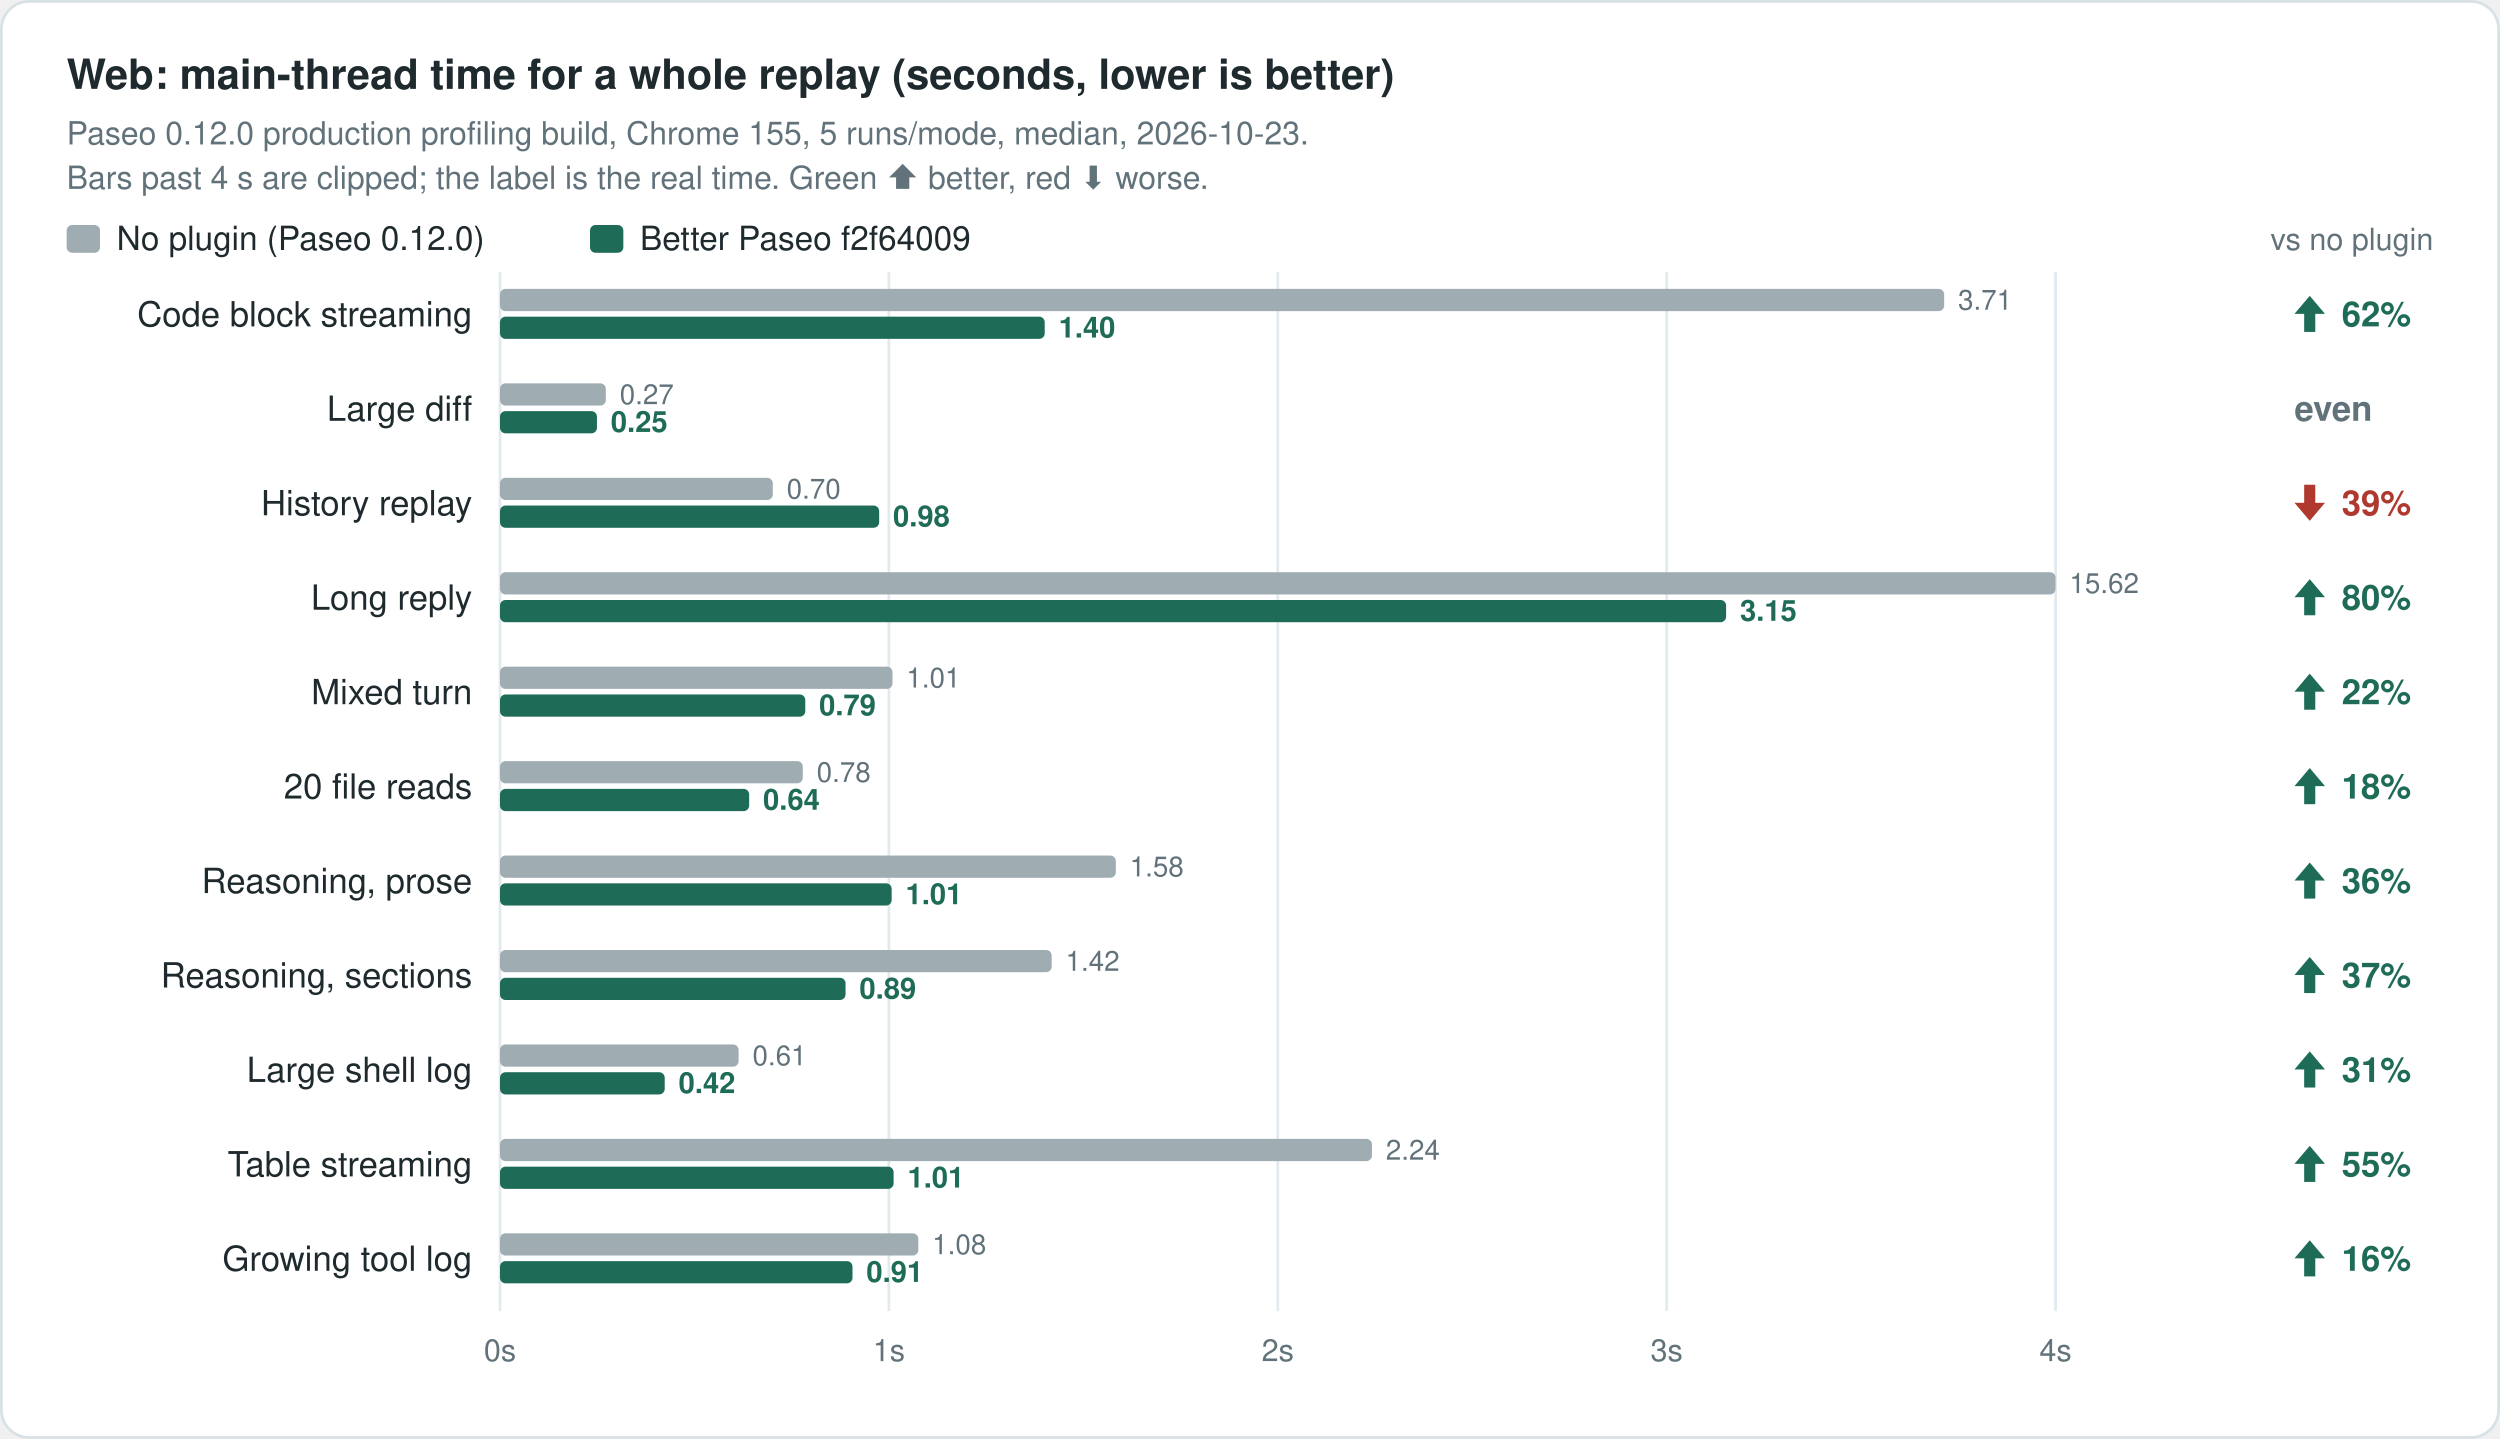
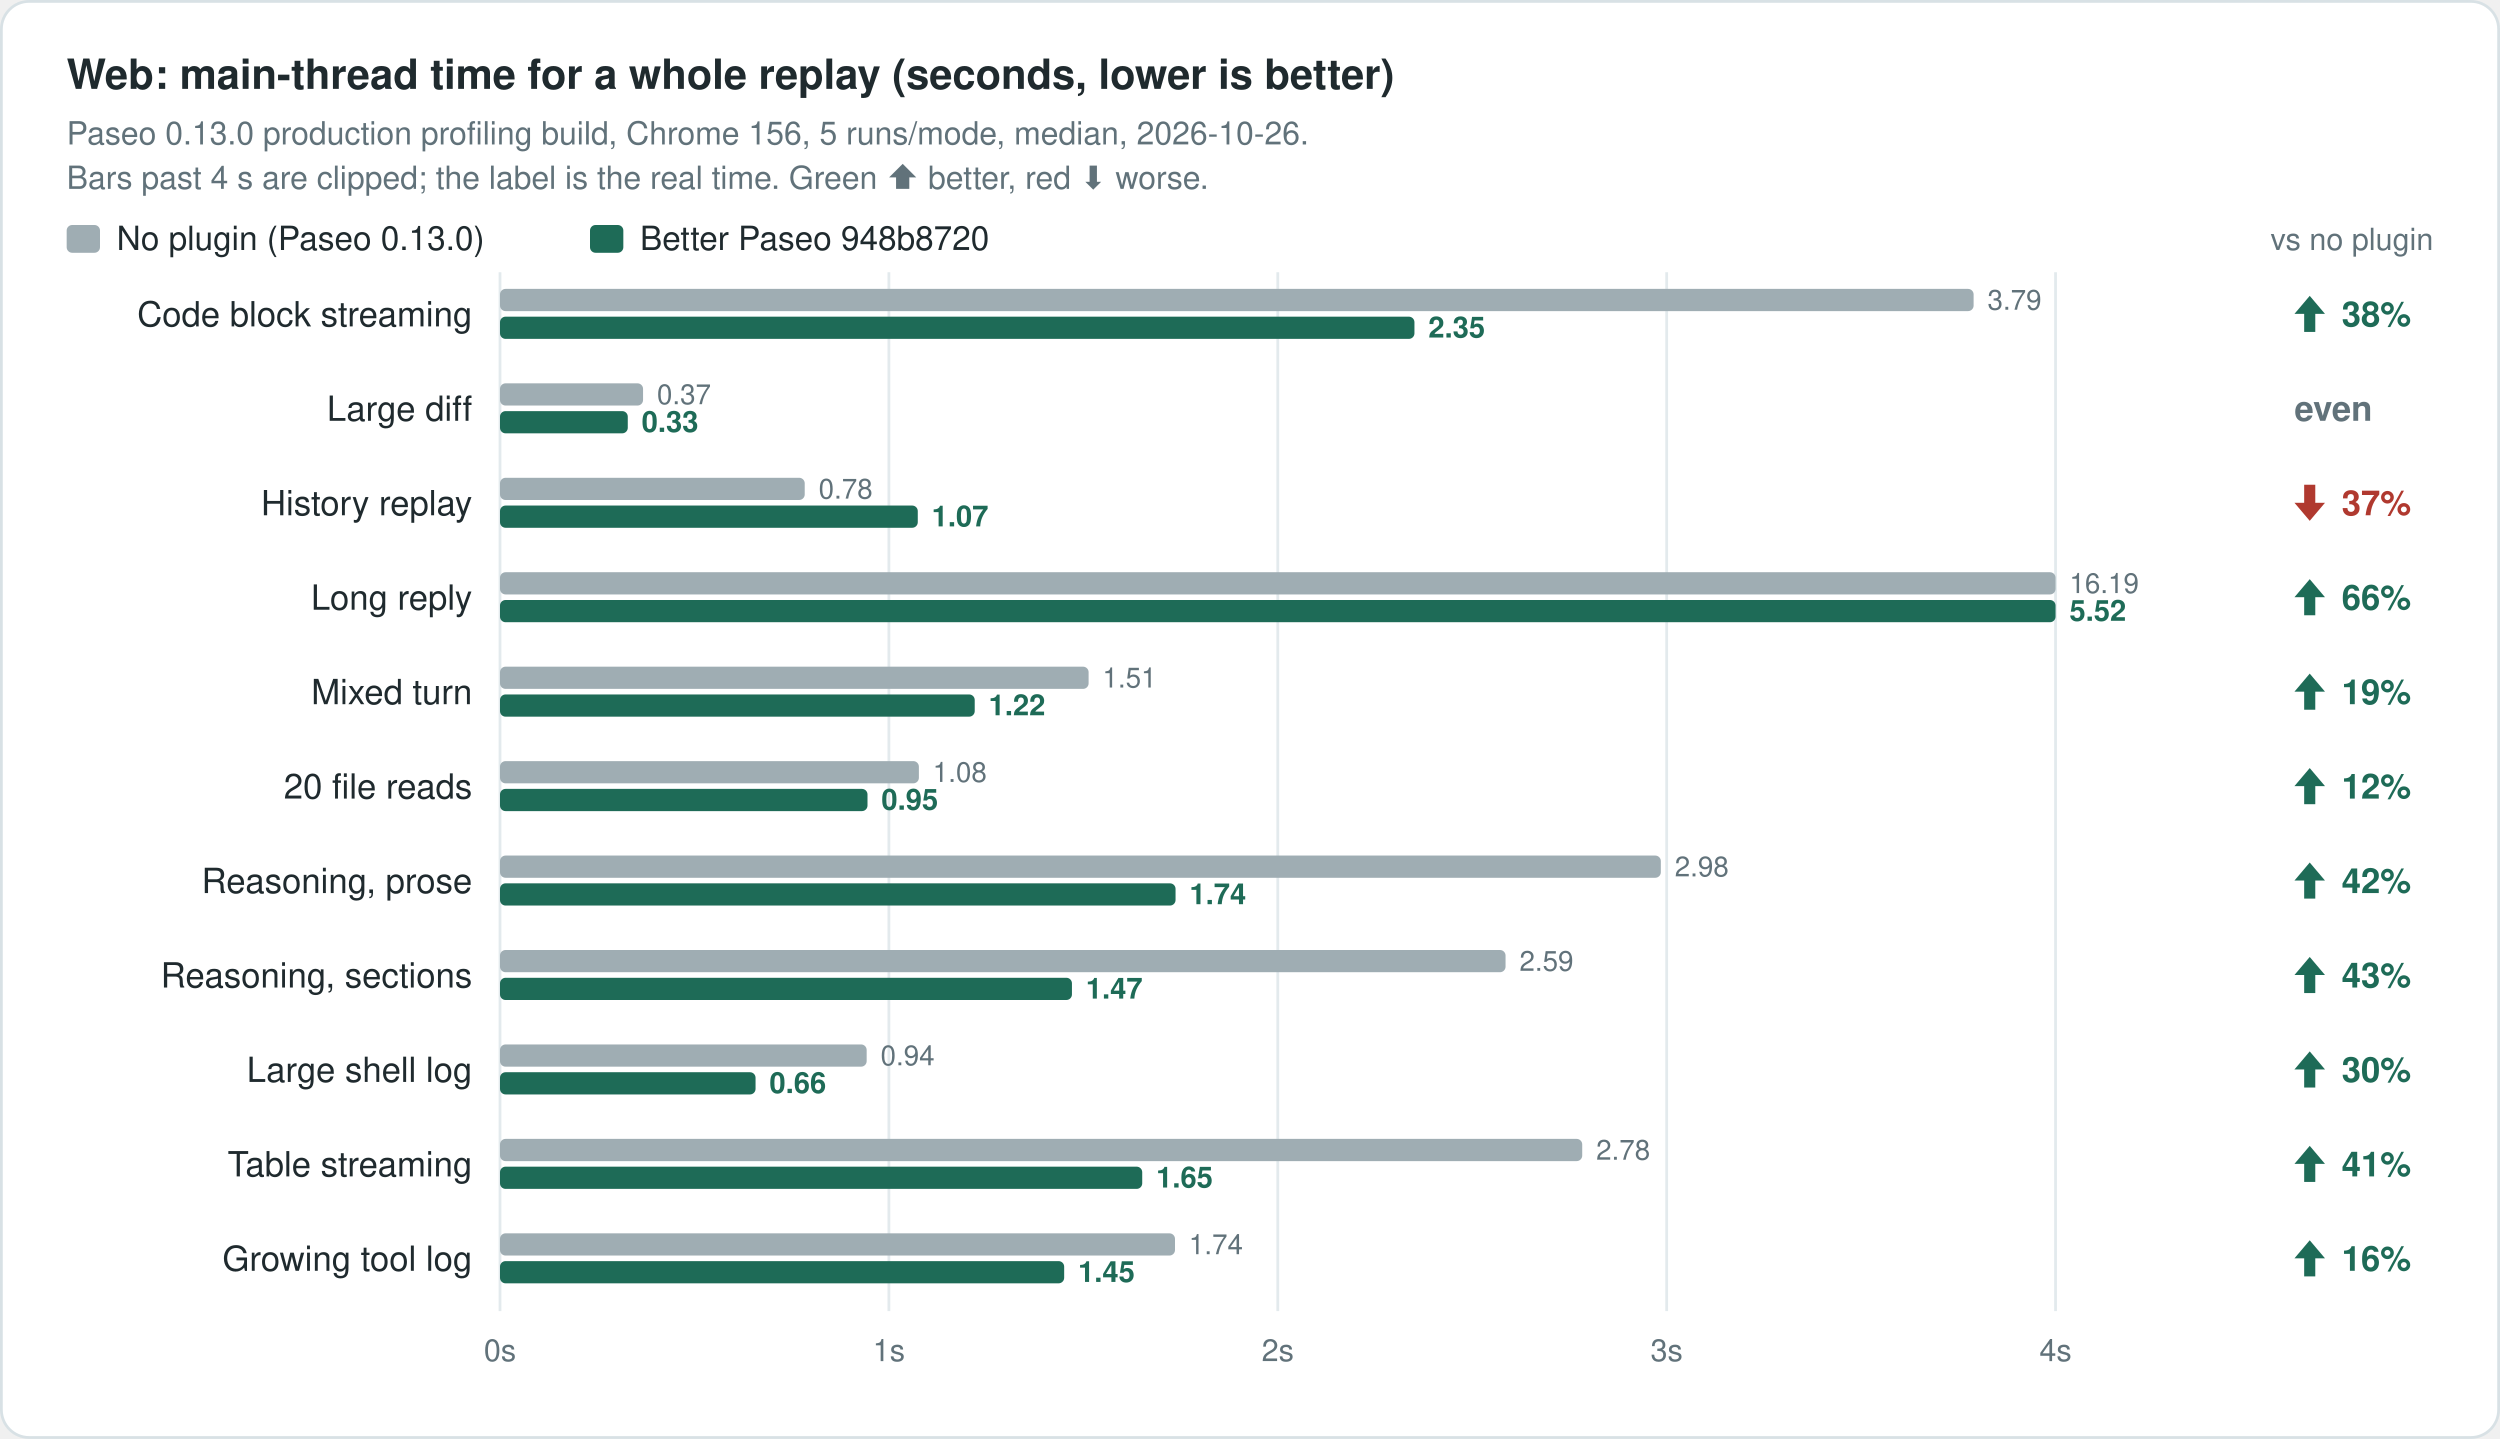
<svg xmlns="http://www.w3.org/2000/svg" viewBox="0 0 900 518" width="900" height="518" role="img">
  <rect x="0.5" y="0.5" width="899" height="517" rx="10" fill="#ffffff" stroke="#d8e1e5" />
  <text x="24.0" y="32.0" text-anchor="start" fill="#1f2a2e" font-size="15" font-weight="600" font-family="-apple-system, BlinkMacSystemFont, 'Segoe UI', Helvetica, Arial, sans-serif">Web: main-thread time for a whole replay (seconds, lower is better)</text>
-   <text x="24.0" y="52.0" text-anchor="start" fill="#61727a" font-size="11.5" font-weight="400" font-family="-apple-system, BlinkMacSystemFont, 'Segoe UI', Helvetica, Arial, sans-serif">Paseo 0.12.0 production profiling build, Chrome 155, 5 runs/mode, median, 2026-10-23.</text>
+   <text x="24.0" y="52.0" text-anchor="start" fill="#61727a" font-size="11.5" font-weight="400" font-family="-apple-system, BlinkMacSystemFont, 'Segoe UI', Helvetica, Arial, sans-serif">Paseo 0.13.0 production profiling build, Chrome 156, 5 runs/mode, median, 2026-10-26.</text>
  <text x="24.0" y="68.0" text-anchor="start" fill="#61727a" font-size="11.5" font-weight="400" font-family="-apple-system, BlinkMacSystemFont, 'Segoe UI', Helvetica, Arial, sans-serif">Bars past 4 s are clipped; the label is the real time. Green ⬆ better, red ⬇ worse.</text>
  <rect x="24.0" y="81.0" width="12.0" height="10" rx="2" fill="#9fadb3" />
-   <text x="42.0" y="90.0" text-anchor="start" fill="#1f2a2e" font-size="12" font-weight="400" font-family="-apple-system, BlinkMacSystemFont, 'Segoe UI', Helvetica, Arial, sans-serif">No plugin (Paseo 0.12.0)</text>
+   <text x="42.0" y="90.0" text-anchor="start" fill="#1f2a2e" font-size="12" font-weight="400" font-family="-apple-system, BlinkMacSystemFont, 'Segoe UI', Helvetica, Arial, sans-serif">No plugin (Paseo 0.13.0)</text>
  <rect x="212.4" y="81.0" width="12.0" height="10" rx="2" fill="#1e6b57" />
-   <text x="230.4" y="90.0" text-anchor="start" fill="#1f2a2e" font-size="12" font-weight="400" font-family="-apple-system, BlinkMacSystemFont, 'Segoe UI', Helvetica, Arial, sans-serif">Better Paseo f2f64009</text>
+   <text x="230.4" y="90.0" text-anchor="start" fill="#1f2a2e" font-size="12" font-weight="400" font-family="-apple-system, BlinkMacSystemFont, 'Segoe UI', Helvetica, Arial, sans-serif">Better Paseo 948b8720</text>
  <text x="876.0" y="90.0" text-anchor="end" fill="#61727a" font-size="11" font-weight="400" font-family="-apple-system, BlinkMacSystemFont, 'Segoe UI', Helvetica, Arial, sans-serif">vs no plugin</text>
  <line x1="180.0" y1="98" x2="180.0" y2="472" stroke="#e3eaed" stroke-width="1" />
  <text x="180.0" y="490.0" text-anchor="middle" fill="#61727a" font-size="11" font-weight="400" font-family="-apple-system, BlinkMacSystemFont, 'Segoe UI', Helvetica, Arial, sans-serif">0s</text>
  <line x1="320.0" y1="98" x2="320.0" y2="472" stroke="#e3eaed" stroke-width="1" />
  <text x="320.0" y="490.0" text-anchor="middle" fill="#61727a" font-size="11" font-weight="400" font-family="-apple-system, BlinkMacSystemFont, 'Segoe UI', Helvetica, Arial, sans-serif">1s</text>
  <line x1="460.0" y1="98" x2="460.0" y2="472" stroke="#e3eaed" stroke-width="1" />
  <text x="460.0" y="490.0" text-anchor="middle" fill="#61727a" font-size="11" font-weight="400" font-family="-apple-system, BlinkMacSystemFont, 'Segoe UI', Helvetica, Arial, sans-serif">2s</text>
  <line x1="600.0" y1="98" x2="600.0" y2="472" stroke="#e3eaed" stroke-width="1" />
  <text x="600.0" y="490.0" text-anchor="middle" fill="#61727a" font-size="11" font-weight="400" font-family="-apple-system, BlinkMacSystemFont, 'Segoe UI', Helvetica, Arial, sans-serif">3s</text>
  <line x1="740.0" y1="98" x2="740.0" y2="472" stroke="#e3eaed" stroke-width="1" />
  <text x="740.0" y="490.0" text-anchor="middle" fill="#61727a" font-size="11" font-weight="400" font-family="-apple-system, BlinkMacSystemFont, 'Segoe UI', Helvetica, Arial, sans-serif">4s</text>
  <text x="170.0" y="117.5" text-anchor="end" fill="#1f2a2e" font-size="12.5" font-weight="400" font-family="-apple-system, BlinkMacSystemFont, 'Segoe UI', Helvetica, Arial, sans-serif">Code block streaming</text>
-   <rect x="180.0" y="104.0" width="519.9" height="8" rx="2" fill="#9fadb3" />
-   <text x="704.9" y="111.5" text-anchor="start" fill="#61727a" font-size="10" font-weight="400" font-family="-apple-system, BlinkMacSystemFont, 'Segoe UI', Helvetica, Arial, sans-serif">3.71</text>
-   <rect x="180.0" y="114.0" width="196.1" height="8" rx="2" fill="#1e6b57" />
-   <text x="381.1" y="121.5" text-anchor="start" fill="#1e6b57" font-size="10.5" font-weight="600" font-family="-apple-system, BlinkMacSystemFont, 'Segoe UI', Helvetica, Arial, sans-serif">1.40</text>
+   <rect x="180.0" y="104.0" width="530.5" height="8" rx="2" fill="#9fadb3" />
+   <text x="715.5" y="111.5" text-anchor="start" fill="#61727a" font-size="10" font-weight="400" font-family="-apple-system, BlinkMacSystemFont, 'Segoe UI', Helvetica, Arial, sans-serif">3.79</text>
+   <rect x="180.0" y="114.0" width="329.2" height="8" rx="2" fill="#1e6b57" />
+   <text x="514.2" y="121.5" text-anchor="start" fill="#1e6b57" font-size="10.5" font-weight="600" font-family="-apple-system, BlinkMacSystemFont, 'Segoe UI', Helvetica, Arial, sans-serif">2.35</text>
  <path fill="#1e6b57" d="M831.5,106.5 L837.0,113.0 L833.5,113.0 L833.5,119.5 L829.5,119.5 L829.5,113.0 L826.0,113.0 Z" />
-   <text x="843.0" y="117.5" text-anchor="start" fill="#1e6b57" font-size="12.5" font-weight="600" font-family="-apple-system, BlinkMacSystemFont, 'Segoe UI', Helvetica, Arial, sans-serif">62%</text>
+   <text x="843.0" y="117.5" text-anchor="start" fill="#1e6b57" font-size="12.5" font-weight="600" font-family="-apple-system, BlinkMacSystemFont, 'Segoe UI', Helvetica, Arial, sans-serif">38%</text>
  <text x="170.0" y="151.5" text-anchor="end" fill="#1f2a2e" font-size="12.5" font-weight="400" font-family="-apple-system, BlinkMacSystemFont, 'Segoe UI', Helvetica, Arial, sans-serif">Large diff</text>
-   <rect x="180.0" y="138.0" width="38.1" height="8" rx="2" fill="#9fadb3" />
-   <text x="223.1" y="145.5" text-anchor="start" fill="#61727a" font-size="10" font-weight="400" font-family="-apple-system, BlinkMacSystemFont, 'Segoe UI', Helvetica, Arial, sans-serif">0.27</text>
-   <rect x="180.0" y="148.0" width="34.9" height="8" rx="2" fill="#1e6b57" />
-   <text x="219.9" y="155.5" text-anchor="start" fill="#1e6b57" font-size="10.5" font-weight="600" font-family="-apple-system, BlinkMacSystemFont, 'Segoe UI', Helvetica, Arial, sans-serif">0.25</text>
+   <rect x="180.0" y="138.0" width="51.5" height="8" rx="2" fill="#9fadb3" />
+   <text x="236.5" y="145.5" text-anchor="start" fill="#61727a" font-size="10" font-weight="400" font-family="-apple-system, BlinkMacSystemFont, 'Segoe UI', Helvetica, Arial, sans-serif">0.37</text>
+   <rect x="180.0" y="148.0" width="46.0" height="8" rx="2" fill="#1e6b57" />
+   <text x="231.0" y="155.5" text-anchor="start" fill="#1e6b57" font-size="10.5" font-weight="600" font-family="-apple-system, BlinkMacSystemFont, 'Segoe UI', Helvetica, Arial, sans-serif">0.33</text>
  <text x="826.0" y="151.5" text-anchor="start" fill="#61727a" font-size="12.5" font-weight="600" font-family="-apple-system, BlinkMacSystemFont, 'Segoe UI', Helvetica, Arial, sans-serif">even</text>
  <text x="170.0" y="185.5" text-anchor="end" fill="#1f2a2e" font-size="12.5" font-weight="400" font-family="-apple-system, BlinkMacSystemFont, 'Segoe UI', Helvetica, Arial, sans-serif">History replay</text>
-   <rect x="180.0" y="172.0" width="98.2" height="8" rx="2" fill="#9fadb3" />
-   <text x="283.2" y="179.5" text-anchor="start" fill="#61727a" font-size="10" font-weight="400" font-family="-apple-system, BlinkMacSystemFont, 'Segoe UI', Helvetica, Arial, sans-serif">0.70</text>
-   <rect x="180.0" y="182.0" width="136.5" height="8" rx="2" fill="#1e6b57" />
-   <text x="321.5" y="189.5" text-anchor="start" fill="#1e6b57" font-size="10.5" font-weight="600" font-family="-apple-system, BlinkMacSystemFont, 'Segoe UI', Helvetica, Arial, sans-serif">0.98</text>
+   <rect x="180.0" y="172.0" width="109.7" height="8" rx="2" fill="#9fadb3" />
+   <text x="294.7" y="179.5" text-anchor="start" fill="#61727a" font-size="10" font-weight="400" font-family="-apple-system, BlinkMacSystemFont, 'Segoe UI', Helvetica, Arial, sans-serif">0.78</text>
+   <rect x="180.0" y="182.0" width="150.4" height="8" rx="2" fill="#1e6b57" />
+   <text x="335.4" y="189.5" text-anchor="start" fill="#1e6b57" font-size="10.5" font-weight="600" font-family="-apple-system, BlinkMacSystemFont, 'Segoe UI', Helvetica, Arial, sans-serif">1.07</text>
  <path fill="#b0392f" d="M831.5,187.5 L837.0,181.0 L833.5,181.0 L833.5,174.5 L829.5,174.5 L829.5,181.0 L826.0,181.0 Z" />
-   <text x="843.0" y="185.5" text-anchor="start" fill="#b0392f" font-size="12.5" font-weight="600" font-family="-apple-system, BlinkMacSystemFont, 'Segoe UI', Helvetica, Arial, sans-serif">39%</text>
+   <text x="843.0" y="185.5" text-anchor="start" fill="#b0392f" font-size="12.5" font-weight="600" font-family="-apple-system, BlinkMacSystemFont, 'Segoe UI', Helvetica, Arial, sans-serif">37%</text>
  <text x="170.0" y="219.5" text-anchor="end" fill="#1f2a2e" font-size="12.5" font-weight="400" font-family="-apple-system, BlinkMacSystemFont, 'Segoe UI', Helvetica, Arial, sans-serif">Long reply</text>
  <rect x="180.0" y="206.0" width="560.0" height="8" rx="2" fill="#9fadb3" />
-   <text x="745.0" y="213.5" text-anchor="start" fill="#61727a" font-size="10" font-weight="400" font-family="-apple-system, BlinkMacSystemFont, 'Segoe UI', Helvetica, Arial, sans-serif">15.62</text>
-   <rect x="180.0" y="216.0" width="441.4" height="8" rx="2" fill="#1e6b57" />
-   <text x="626.4" y="223.5" text-anchor="start" fill="#1e6b57" font-size="10.5" font-weight="600" font-family="-apple-system, BlinkMacSystemFont, 'Segoe UI', Helvetica, Arial, sans-serif">3.15</text>
+   <text x="745.0" y="213.5" text-anchor="start" fill="#61727a" font-size="10" font-weight="400" font-family="-apple-system, BlinkMacSystemFont, 'Segoe UI', Helvetica, Arial, sans-serif">16.19</text>
+   <rect x="180.0" y="216.0" width="560.0" height="8" rx="2" fill="#1e6b57" />
+   <text x="745.0" y="223.5" text-anchor="start" fill="#1e6b57" font-size="10.5" font-weight="600" font-family="-apple-system, BlinkMacSystemFont, 'Segoe UI', Helvetica, Arial, sans-serif">5.52</text>
  <path fill="#1e6b57" d="M831.5,208.5 L837.0,215.0 L833.5,215.0 L833.5,221.5 L829.5,221.5 L829.5,215.0 L826.0,215.0 Z" />
-   <text x="843.0" y="219.5" text-anchor="start" fill="#1e6b57" font-size="12.5" font-weight="600" font-family="-apple-system, BlinkMacSystemFont, 'Segoe UI', Helvetica, Arial, sans-serif">80%</text>
+   <text x="843.0" y="219.5" text-anchor="start" fill="#1e6b57" font-size="12.5" font-weight="600" font-family="-apple-system, BlinkMacSystemFont, 'Segoe UI', Helvetica, Arial, sans-serif">66%</text>
  <text x="170.0" y="253.5" text-anchor="end" fill="#1f2a2e" font-size="12.5" font-weight="400" font-family="-apple-system, BlinkMacSystemFont, 'Segoe UI', Helvetica, Arial, sans-serif">Mixed turn</text>
-   <rect x="180.0" y="240.0" width="141.3" height="8" rx="2" fill="#9fadb3" />
-   <text x="326.3" y="247.5" text-anchor="start" fill="#61727a" font-size="10" font-weight="400" font-family="-apple-system, BlinkMacSystemFont, 'Segoe UI', Helvetica, Arial, sans-serif">1.01</text>
-   <rect x="180.0" y="250.0" width="109.9" height="8" rx="2" fill="#1e6b57" />
-   <text x="294.9" y="257.5" text-anchor="start" fill="#1e6b57" font-size="10.5" font-weight="600" font-family="-apple-system, BlinkMacSystemFont, 'Segoe UI', Helvetica, Arial, sans-serif">0.79</text>
+   <rect x="180.0" y="240.0" width="211.9" height="8" rx="2" fill="#9fadb3" />
+   <text x="396.9" y="247.5" text-anchor="start" fill="#61727a" font-size="10" font-weight="400" font-family="-apple-system, BlinkMacSystemFont, 'Segoe UI', Helvetica, Arial, sans-serif">1.51</text>
+   <rect x="180.0" y="250.0" width="170.9" height="8" rx="2" fill="#1e6b57" />
+   <text x="355.9" y="257.5" text-anchor="start" fill="#1e6b57" font-size="10.5" font-weight="600" font-family="-apple-system, BlinkMacSystemFont, 'Segoe UI', Helvetica, Arial, sans-serif">1.22</text>
  <path fill="#1e6b57" d="M831.5,242.5 L837.0,249.0 L833.5,249.0 L833.5,255.5 L829.5,255.5 L829.5,249.0 L826.0,249.0 Z" />
-   <text x="843.0" y="253.5" text-anchor="start" fill="#1e6b57" font-size="12.5" font-weight="600" font-family="-apple-system, BlinkMacSystemFont, 'Segoe UI', Helvetica, Arial, sans-serif">22%</text>
+   <text x="843.0" y="253.5" text-anchor="start" fill="#1e6b57" font-size="12.5" font-weight="600" font-family="-apple-system, BlinkMacSystemFont, 'Segoe UI', Helvetica, Arial, sans-serif">19%</text>
  <text x="170.0" y="287.5" text-anchor="end" fill="#1f2a2e" font-size="12.5" font-weight="400" font-family="-apple-system, BlinkMacSystemFont, 'Segoe UI', Helvetica, Arial, sans-serif">20 file reads</text>
-   <rect x="180.0" y="274.0" width="109.0" height="8" rx="2" fill="#9fadb3" />
-   <text x="294.0" y="281.5" text-anchor="start" fill="#61727a" font-size="10" font-weight="400" font-family="-apple-system, BlinkMacSystemFont, 'Segoe UI', Helvetica, Arial, sans-serif">0.78</text>
-   <rect x="180.0" y="284.0" width="89.7" height="8" rx="2" fill="#1e6b57" />
-   <text x="274.7" y="291.5" text-anchor="start" fill="#1e6b57" font-size="10.5" font-weight="600" font-family="-apple-system, BlinkMacSystemFont, 'Segoe UI', Helvetica, Arial, sans-serif">0.64</text>
+   <rect x="180.0" y="274.0" width="150.8" height="8" rx="2" fill="#9fadb3" />
+   <text x="335.8" y="281.5" text-anchor="start" fill="#61727a" font-size="10" font-weight="400" font-family="-apple-system, BlinkMacSystemFont, 'Segoe UI', Helvetica, Arial, sans-serif">1.08</text>
+   <rect x="180.0" y="284.0" width="132.3" height="8" rx="2" fill="#1e6b57" />
+   <text x="317.3" y="291.5" text-anchor="start" fill="#1e6b57" font-size="10.5" font-weight="600" font-family="-apple-system, BlinkMacSystemFont, 'Segoe UI', Helvetica, Arial, sans-serif">0.95</text>
  <path fill="#1e6b57" d="M831.5,276.5 L837.0,283.0 L833.5,283.0 L833.5,289.5 L829.5,289.5 L829.5,283.0 L826.0,283.0 Z" />
-   <text x="843.0" y="287.5" text-anchor="start" fill="#1e6b57" font-size="12.5" font-weight="600" font-family="-apple-system, BlinkMacSystemFont, 'Segoe UI', Helvetica, Arial, sans-serif">18%</text>
+   <text x="843.0" y="287.5" text-anchor="start" fill="#1e6b57" font-size="12.5" font-weight="600" font-family="-apple-system, BlinkMacSystemFont, 'Segoe UI', Helvetica, Arial, sans-serif">12%</text>
  <text x="170.0" y="321.5" text-anchor="end" fill="#1f2a2e" font-size="12.5" font-weight="400" font-family="-apple-system, BlinkMacSystemFont, 'Segoe UI', Helvetica, Arial, sans-serif">Reasoning, prose</text>
-   <rect x="180.0" y="308.0" width="221.7" height="8" rx="2" fill="#9fadb3" />
-   <text x="406.7" y="315.5" text-anchor="start" fill="#61727a" font-size="10" font-weight="400" font-family="-apple-system, BlinkMacSystemFont, 'Segoe UI', Helvetica, Arial, sans-serif">1.58</text>
-   <rect x="180.0" y="318.0" width="141.0" height="8" rx="2" fill="#1e6b57" />
-   <text x="326.0" y="325.5" text-anchor="start" fill="#1e6b57" font-size="10.5" font-weight="600" font-family="-apple-system, BlinkMacSystemFont, 'Segoe UI', Helvetica, Arial, sans-serif">1.01</text>
+   <rect x="180.0" y="308.0" width="417.9" height="8" rx="2" fill="#9fadb3" />
+   <text x="602.9" y="315.5" text-anchor="start" fill="#61727a" font-size="10" font-weight="400" font-family="-apple-system, BlinkMacSystemFont, 'Segoe UI', Helvetica, Arial, sans-serif">2.98</text>
+   <rect x="180.0" y="318.0" width="243.2" height="8" rx="2" fill="#1e6b57" />
+   <text x="428.2" y="325.5" text-anchor="start" fill="#1e6b57" font-size="10.5" font-weight="600" font-family="-apple-system, BlinkMacSystemFont, 'Segoe UI', Helvetica, Arial, sans-serif">1.74</text>
  <path fill="#1e6b57" d="M831.5,310.5 L837.0,317.0 L833.5,317.0 L833.5,323.5 L829.5,323.5 L829.5,317.0 L826.0,317.0 Z" />
-   <text x="843.0" y="321.5" text-anchor="start" fill="#1e6b57" font-size="12.5" font-weight="600" font-family="-apple-system, BlinkMacSystemFont, 'Segoe UI', Helvetica, Arial, sans-serif">36%</text>
+   <text x="843.0" y="321.5" text-anchor="start" fill="#1e6b57" font-size="12.5" font-weight="600" font-family="-apple-system, BlinkMacSystemFont, 'Segoe UI', Helvetica, Arial, sans-serif">42%</text>
  <text x="170.0" y="355.5" text-anchor="end" fill="#1f2a2e" font-size="12.5" font-weight="400" font-family="-apple-system, BlinkMacSystemFont, 'Segoe UI', Helvetica, Arial, sans-serif">Reasoning, sections</text>
-   <rect x="180.0" y="342.0" width="198.6" height="8" rx="2" fill="#9fadb3" />
-   <text x="383.6" y="349.5" text-anchor="start" fill="#61727a" font-size="10" font-weight="400" font-family="-apple-system, BlinkMacSystemFont, 'Segoe UI', Helvetica, Arial, sans-serif">1.42</text>
-   <rect x="180.0" y="352.0" width="124.4" height="8" rx="2" fill="#1e6b57" />
-   <text x="309.4" y="359.5" text-anchor="start" fill="#1e6b57" font-size="10.5" font-weight="600" font-family="-apple-system, BlinkMacSystemFont, 'Segoe UI', Helvetica, Arial, sans-serif">0.89</text>
+   <rect x="180.0" y="342.0" width="362.0" height="8" rx="2" fill="#9fadb3" />
+   <text x="547.0" y="349.5" text-anchor="start" fill="#61727a" font-size="10" font-weight="400" font-family="-apple-system, BlinkMacSystemFont, 'Segoe UI', Helvetica, Arial, sans-serif">2.59</text>
+   <rect x="180.0" y="352.0" width="205.9" height="8" rx="2" fill="#1e6b57" />
+   <text x="390.9" y="359.5" text-anchor="start" fill="#1e6b57" font-size="10.5" font-weight="600" font-family="-apple-system, BlinkMacSystemFont, 'Segoe UI', Helvetica, Arial, sans-serif">1.47</text>
  <path fill="#1e6b57" d="M831.5,344.5 L837.0,351.0 L833.5,351.0 L833.5,357.5 L829.5,357.5 L829.5,351.0 L826.0,351.0 Z" />
-   <text x="843.0" y="355.5" text-anchor="start" fill="#1e6b57" font-size="12.5" font-weight="600" font-family="-apple-system, BlinkMacSystemFont, 'Segoe UI', Helvetica, Arial, sans-serif">37%</text>
+   <text x="843.0" y="355.5" text-anchor="start" fill="#1e6b57" font-size="12.5" font-weight="600" font-family="-apple-system, BlinkMacSystemFont, 'Segoe UI', Helvetica, Arial, sans-serif">43%</text>
  <text x="170.0" y="389.5" text-anchor="end" fill="#1f2a2e" font-size="12.5" font-weight="400" font-family="-apple-system, BlinkMacSystemFont, 'Segoe UI', Helvetica, Arial, sans-serif">Large shell log</text>
-   <rect x="180.0" y="376.0" width="85.9" height="8" rx="2" fill="#9fadb3" />
-   <text x="270.9" y="383.5" text-anchor="start" fill="#61727a" font-size="10" font-weight="400" font-family="-apple-system, BlinkMacSystemFont, 'Segoe UI', Helvetica, Arial, sans-serif">0.61</text>
-   <rect x="180.0" y="386.0" width="59.3" height="8" rx="2" fill="#1e6b57" />
-   <text x="244.3" y="393.5" text-anchor="start" fill="#1e6b57" font-size="10.5" font-weight="600" font-family="-apple-system, BlinkMacSystemFont, 'Segoe UI', Helvetica, Arial, sans-serif">0.42</text>
+   <rect x="180.0" y="376.0" width="132.0" height="8" rx="2" fill="#9fadb3" />
+   <text x="317.0" y="383.5" text-anchor="start" fill="#61727a" font-size="10" font-weight="400" font-family="-apple-system, BlinkMacSystemFont, 'Segoe UI', Helvetica, Arial, sans-serif">0.94</text>
+   <rect x="180.0" y="386.0" width="92.0" height="8" rx="2" fill="#1e6b57" />
+   <text x="277.0" y="393.5" text-anchor="start" fill="#1e6b57" font-size="10.5" font-weight="600" font-family="-apple-system, BlinkMacSystemFont, 'Segoe UI', Helvetica, Arial, sans-serif">0.66</text>
  <path fill="#1e6b57" d="M831.5,378.5 L837.0,385.0 L833.5,385.0 L833.5,391.5 L829.5,391.5 L829.5,385.0 L826.0,385.0 Z" />
-   <text x="843.0" y="389.5" text-anchor="start" fill="#1e6b57" font-size="12.5" font-weight="600" font-family="-apple-system, BlinkMacSystemFont, 'Segoe UI', Helvetica, Arial, sans-serif">31%</text>
+   <text x="843.0" y="389.5" text-anchor="start" fill="#1e6b57" font-size="12.5" font-weight="600" font-family="-apple-system, BlinkMacSystemFont, 'Segoe UI', Helvetica, Arial, sans-serif">30%</text>
  <text x="170.0" y="423.5" text-anchor="end" fill="#1f2a2e" font-size="12.5" font-weight="400" font-family="-apple-system, BlinkMacSystemFont, 'Segoe UI', Helvetica, Arial, sans-serif">Table streaming</text>
-   <rect x="180.0" y="410.0" width="313.9" height="8" rx="2" fill="#9fadb3" />
-   <text x="498.9" y="417.5" text-anchor="start" fill="#61727a" font-size="10" font-weight="400" font-family="-apple-system, BlinkMacSystemFont, 'Segoe UI', Helvetica, Arial, sans-serif">2.24</text>
-   <rect x="180.0" y="420.0" width="141.7" height="8" rx="2" fill="#1e6b57" />
-   <text x="326.7" y="427.5" text-anchor="start" fill="#1e6b57" font-size="10.5" font-weight="600" font-family="-apple-system, BlinkMacSystemFont, 'Segoe UI', Helvetica, Arial, sans-serif">1.01</text>
+   <rect x="180.0" y="410.0" width="389.6" height="8" rx="2" fill="#9fadb3" />
+   <text x="574.6" y="417.5" text-anchor="start" fill="#61727a" font-size="10" font-weight="400" font-family="-apple-system, BlinkMacSystemFont, 'Segoe UI', Helvetica, Arial, sans-serif">2.78</text>
+   <rect x="180.0" y="420.0" width="231.2" height="8" rx="2" fill="#1e6b57" />
+   <text x="416.2" y="427.5" text-anchor="start" fill="#1e6b57" font-size="10.5" font-weight="600" font-family="-apple-system, BlinkMacSystemFont, 'Segoe UI', Helvetica, Arial, sans-serif">1.65</text>
  <path fill="#1e6b57" d="M831.5,412.5 L837.0,419.0 L833.5,419.0 L833.5,425.5 L829.5,425.5 L829.5,419.0 L826.0,419.0 Z" />
-   <text x="843.0" y="423.5" text-anchor="start" fill="#1e6b57" font-size="12.5" font-weight="600" font-family="-apple-system, BlinkMacSystemFont, 'Segoe UI', Helvetica, Arial, sans-serif">55%</text>
+   <text x="843.0" y="423.5" text-anchor="start" fill="#1e6b57" font-size="12.5" font-weight="600" font-family="-apple-system, BlinkMacSystemFont, 'Segoe UI', Helvetica, Arial, sans-serif">41%</text>
  <text x="170.0" y="457.5" text-anchor="end" fill="#1f2a2e" font-size="12.5" font-weight="400" font-family="-apple-system, BlinkMacSystemFont, 'Segoe UI', Helvetica, Arial, sans-serif">Growing tool log</text>
-   <rect x="180.0" y="444.0" width="150.6" height="8" rx="2" fill="#9fadb3" />
-   <text x="335.6" y="451.5" text-anchor="start" fill="#61727a" font-size="10" font-weight="400" font-family="-apple-system, BlinkMacSystemFont, 'Segoe UI', Helvetica, Arial, sans-serif">1.08</text>
-   <rect x="180.0" y="454.0" width="126.9" height="8" rx="2" fill="#1e6b57" />
-   <text x="311.9" y="461.5" text-anchor="start" fill="#1e6b57" font-size="10.5" font-weight="600" font-family="-apple-system, BlinkMacSystemFont, 'Segoe UI', Helvetica, Arial, sans-serif">0.91</text>
+   <rect x="180.0" y="444.0" width="243.0" height="8" rx="2" fill="#9fadb3" />
+   <text x="428.0" y="451.5" text-anchor="start" fill="#61727a" font-size="10" font-weight="400" font-family="-apple-system, BlinkMacSystemFont, 'Segoe UI', Helvetica, Arial, sans-serif">1.74</text>
+   <rect x="180.0" y="454.0" width="203.1" height="8" rx="2" fill="#1e6b57" />
+   <text x="388.1" y="461.5" text-anchor="start" fill="#1e6b57" font-size="10.5" font-weight="600" font-family="-apple-system, BlinkMacSystemFont, 'Segoe UI', Helvetica, Arial, sans-serif">1.45</text>
  <path fill="#1e6b57" d="M831.5,446.5 L837.0,453.0 L833.5,453.0 L833.5,459.5 L829.5,459.5 L829.5,453.0 L826.0,453.0 Z" />
  <text x="843.0" y="457.5" text-anchor="start" fill="#1e6b57" font-size="12.5" font-weight="600" font-family="-apple-system, BlinkMacSystemFont, 'Segoe UI', Helvetica, Arial, sans-serif">16%</text>
</svg>
